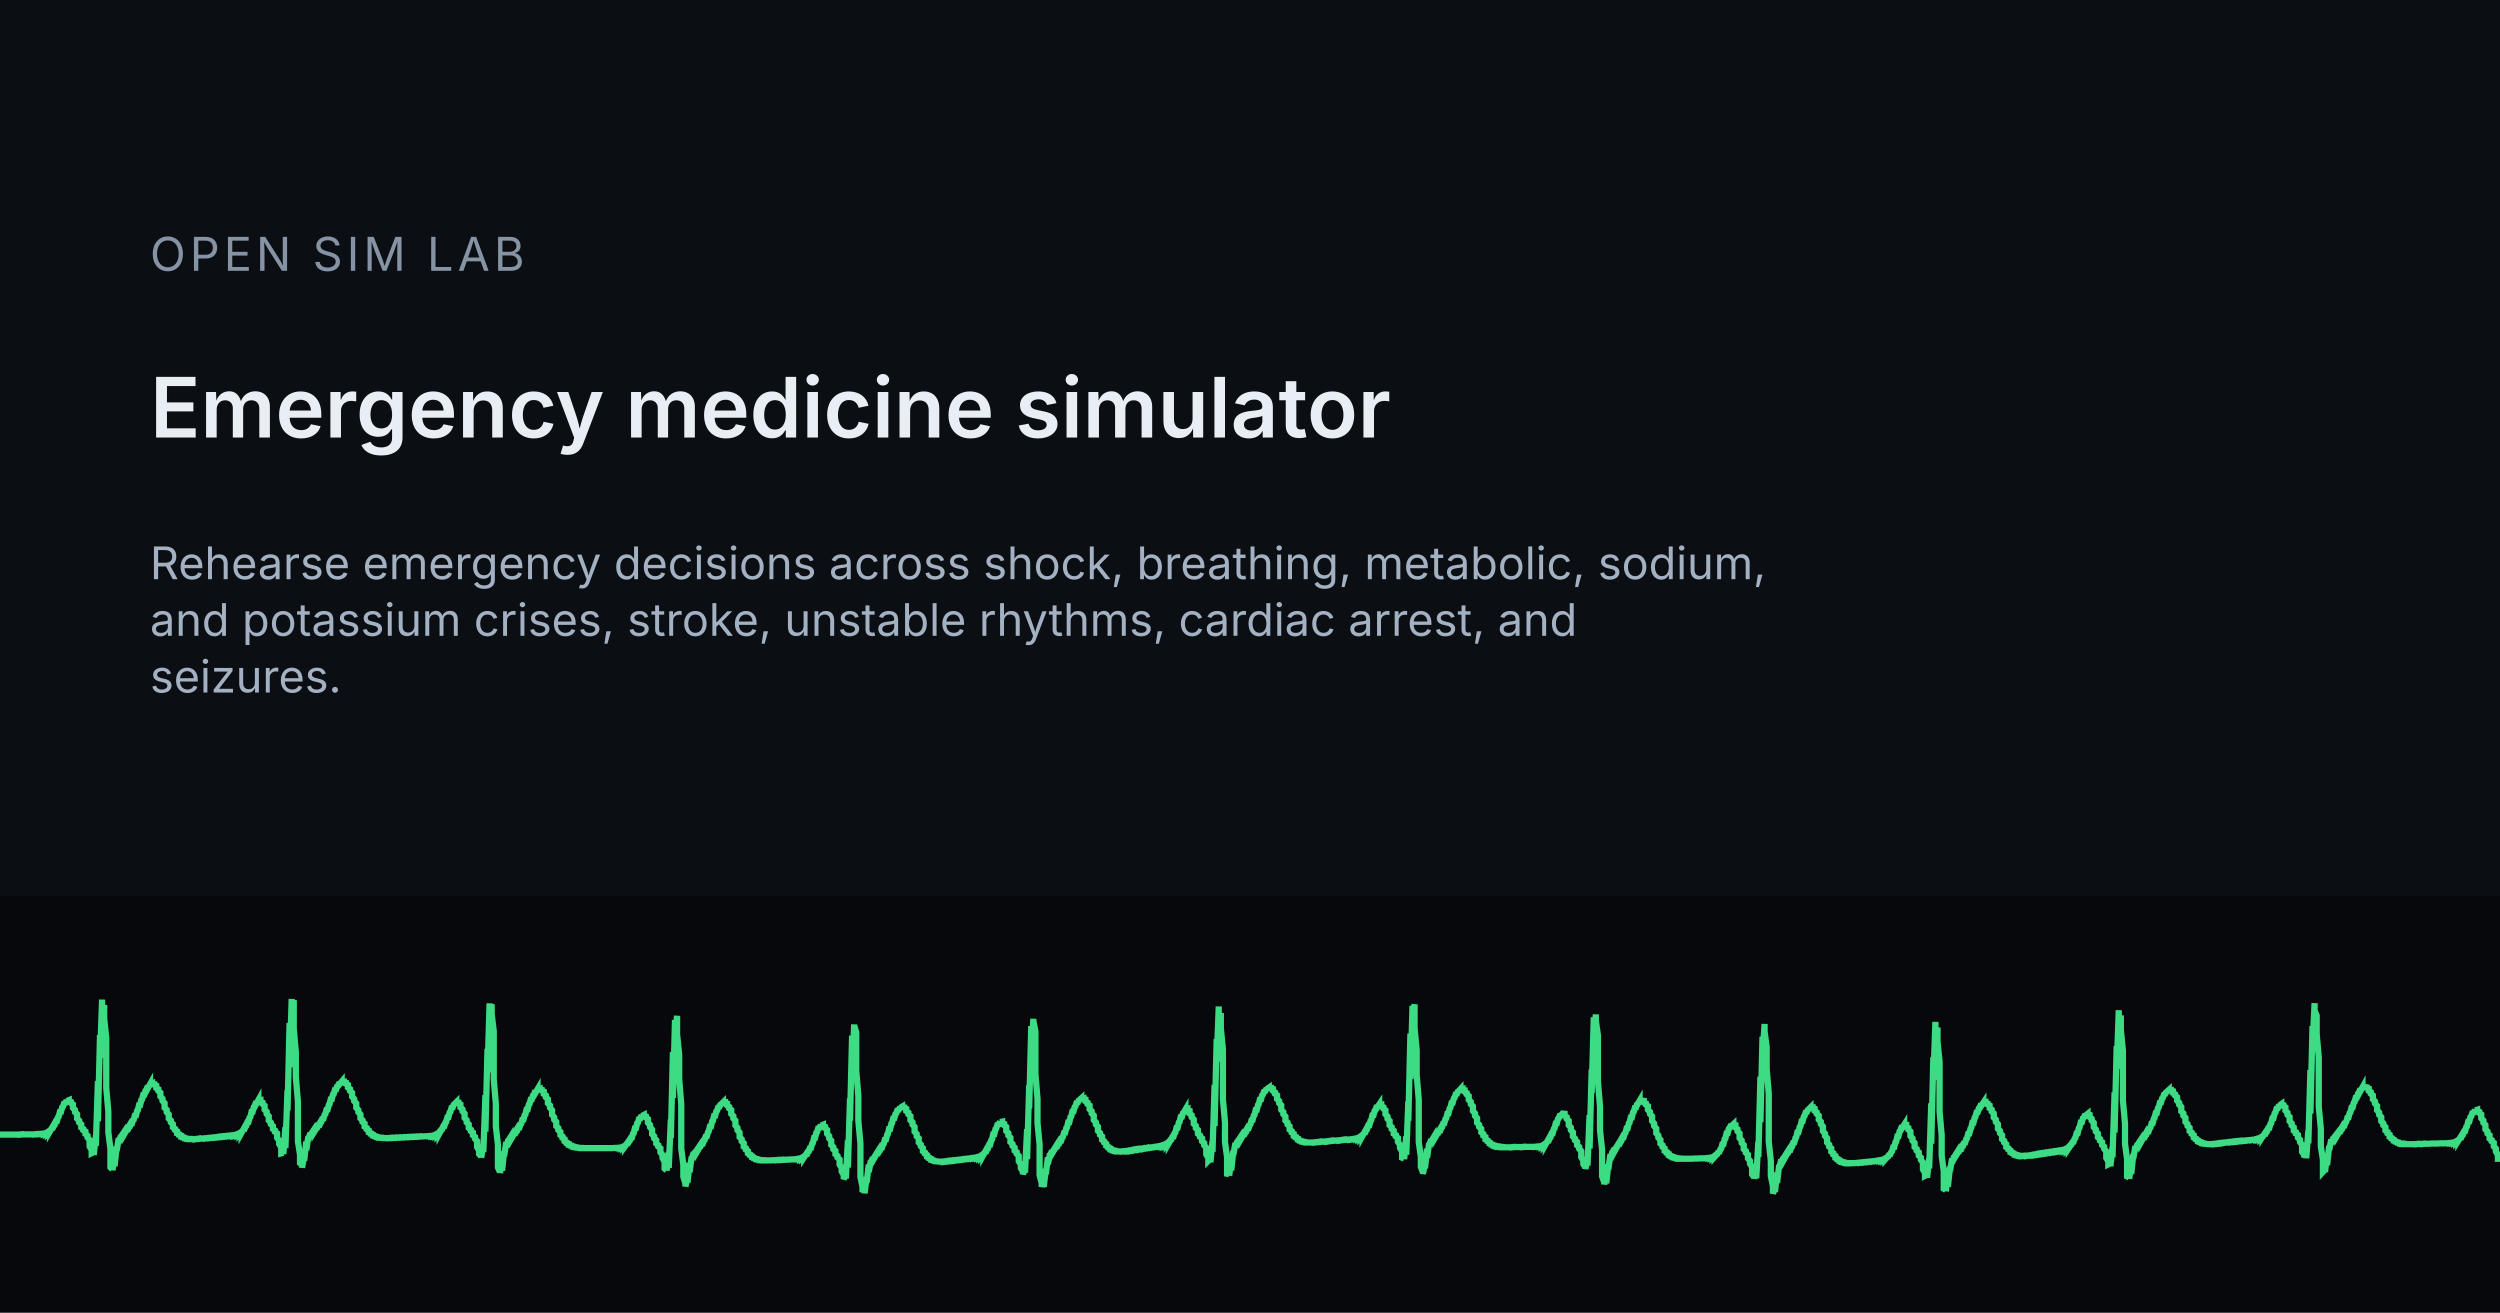
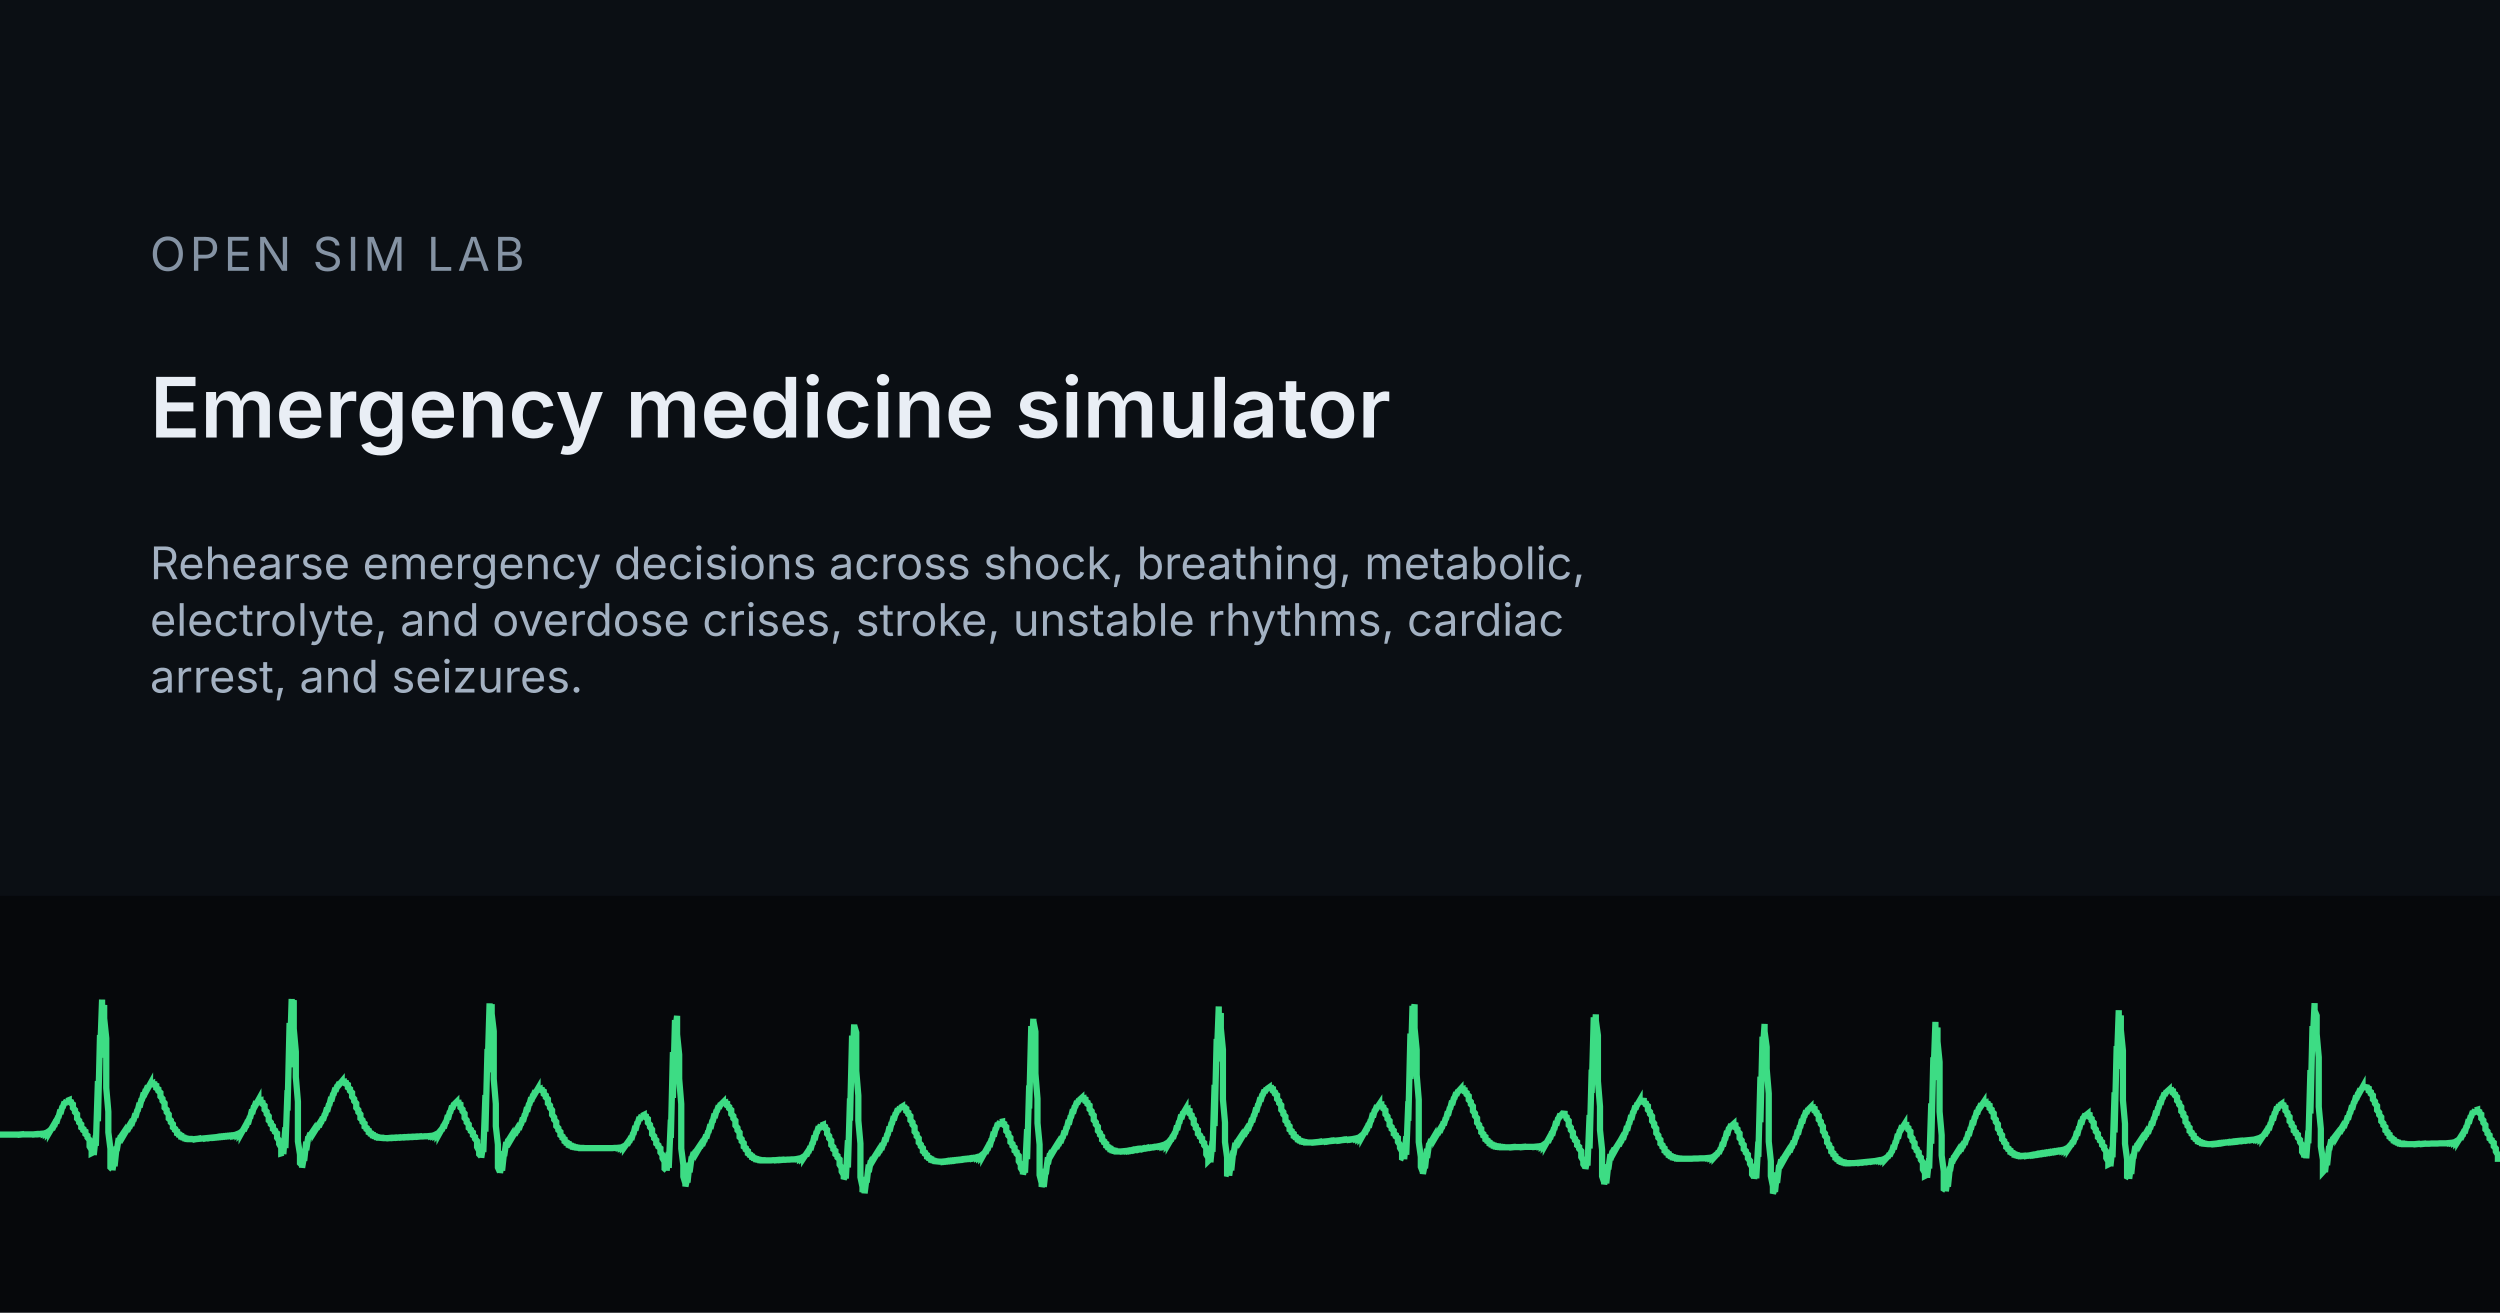
<svg xmlns="http://www.w3.org/2000/svg" width="1200" height="630" viewBox="0 0 1200 630">
  <rect width="1200" height="630" fill="#0B0F14" />
  <rect x="0" y="430" width="1200" height="200" fill="#06080B" />
  <g transform="translate(0 455)">
    <path d="M0 89.6 L0 89.6 L1 89.6 L1 89.6 L2 89.6 L2 89.6 L3 89.6 L3 89.6 L4 89.6 L4 89.6 L5 89.6 L5 89.6 L6 89.6 L6 89.6 L7 89.6 L7 89.6 L8 89.6 L8 89.6 L9 89.6 L9 89.6 L10 89.5 L10 89.6 L11 89.5 L11 89.5 L12 89.5 L12 89.5 L13 89.5 L13 89.5 L14 89.5 L14 89.5 L15 89.5 L15 89.5 L16 89.5 L16 89.5 L17 89.4 L17 89.5 L18 89.4 L18 89.4 L19 89.3 L19 89.4 L20 89.3 L20 89.3 L21 89.1 L21 89.2 L22 88.8 L22 89.0 L23 88.3 L23 88.7 L24 87.6 L24 88.0 L25 86.3 L25 87.2 L26 85.0 L26 85.7 L27 82.6 L27 84.2 L28 80.7 L28 81.6 L29 77.7 L29 79.7 L30 75.9 L30 76.8 L31 73.9 L31 75.1 L32 73.2 L32 73.5 L33 73.1 L33 73.5 L34 73.9 L34 74.4 L35 75.1 L35 76.8 L36 77.8 L36 78.8 L37 79.8 L37 81.9 L38 82.9 L38 83.8 L39 84.7 L39 86.2 L40 86.9 L40 87.5 L41 88.1 L41 89.3 L42 90.1 L42 91.0 L43 92.2 L43 95.3 L44 97.0 L44 98.5 L45 98.0 L45 99.4 L46 90.1 L46 95.0 L47 63.9 L47 83.2 L48 41.8 L48 52.7 L49 24.8 L49 32.7 L50 27.4 L50 33.8 L51 43.4 L51 67.2 L52 78.6 L52 88.5 L53 96.4 L53 105.3 L54 106.3 L54 106.7 L55 99.9 L55 104.8 L56 95.3 L56 97.4 L57 91.3 L57 93.5 L58 90.2 L58 90.7 L59 89.2 L59 89.8 L60 88.4 L60 88.8 L61 87.1 L61 88.0 L62 85.9 L62 86.5 L63 83.9 L63 85.3 L64 82.2 L64 83.1 L65 79.5 L65 81.4 L66 77.5 L66 78.5 L67 74.4 L67 76.5 L68 72.3 L68 73.4 L69 69.5 L69 71.4 L70 67.9 L70 68.7 L71 66.2 L71 67.3 L72 65.5 L72 65.7 L73 65.2 L73 65.3 L74 65.4 L74 65.7 L75 66.1 L75 67.2 L76 67.8 L76 68.6 L77 69.5 L77 71.3 L78 72.4 L78 73.4 L79 74.5 L79 76.7 L80 77.7 L80 78.8 L81 79.9 L81 81.9 L82 82.8 L82 83.7 L83 84.6 L83 86.1 L84 86.8 L84 87.4 L85 88.0 L85 89.0 L86 89.4 L86 89.8 L87 90.1 L87 90.7 L88 90.9 L88 91.1 L89 91.3 L89 91.5 L90 91.6 L90 91.7 L91 91.7 L91 91.8 L92 91.8 L92 91.8 L93 91.8 L93 91.8 L94 91.7 L94 91.8 L95 91.6 L95 91.7 L96 91.6 L96 91.6 L97 91.5 L97 91.5 L98 91.4 L98 91.4 L99 91.3 L99 91.4 L100 91.2 L100 91.2 L101 91.1 L101 91.2 L102 91.0 L102 91.0 L103 90.9 L103 91.0 L104 90.8 L104 90.9 L105 90.7 L105 90.8 L106 90.6 L106 90.7 L107 90.5 L107 90.6 L108 90.4 L108 90.5 L109 90.3 L109 90.4 L110 90.2 L110 90.3 L111 90.1 L111 90.2 L112 90.0 L112 90.1 L113 89.7 L113 89.9 L114 89.5 L114 89.6 L115 88.9 L115 89.3 L116 88.2 L116 88.6 L117 86.8 L117 87.8 L118 85.4 L118 86.1 L119 82.8 L119 84.6 L120 80.8 L120 81.8 L121 77.6 L121 79.7 L122 75.7 L122 76.6 L123 73.7 L123 74.9 L124 73.1 L124 73.3 L125 73.1 L125 73.7 L126 74.2 L126 74.9 L127 75.7 L127 77.6 L128 78.6 L128 79.7 L129 80.8 L129 82.8 L130 83.8 L130 84.6 L131 85.5 L131 86.9 L132 87.6 L132 88.3 L133 89.0 L133 91.1 L134 92.5 L134 94.1 L135 95.8 L135 98.6 L136 98.3 L136 99.0 L137 86.1 L137 96.1 L138 68.3 L138 78.1 L139 36.0 L139 57.3 L140 24.5 L140 28.4 L141 25.1 L141 38.8 L142 49.9 L142 62.0 L143 73.8 L143 92.9 L144 99.2 L144 103.3 L145 104.3 L145 105.5 L146 99.7 L146 102.2 L147 93.0 L147 97.1 L148 90.5 L148 91.6 L149 88.9 L149 89.8 L150 88.3 L150 88.6 L151 87.3 L151 88.0 L152 86.4 L152 86.9 L153 84.8 L153 85.9 L154 83.5 L154 84.2 L155 81.2 L155 82.8 L156 79.5 L156 80.4 L157 76.7 L157 78.6 L158 74.7 L158 75.7 L159 71.6 L159 73.6 L160 69.7 L160 70.7 L161 67.2 L161 68.9 L162 65.9 L162 66.5 L163 64.6 L163 65.4 L164 64.2 L164 64.3 L165 64.2 L165 64.4 L166 64.7 L166 65.2 L167 65.7 L167 67.0 L168 67.7 L168 68.6 L169 69.5 L169 71.4 L170 72.5 L170 73.5 L171 74.6 L171 76.7 L172 77.8 L172 78.8 L173 79.9 L173 81.8 L174 82.7 L174 83.5 L175 84.3 L175 85.8 L176 86.4 L176 87.0 L177 87.6 L177 88.5 L178 88.9 L178 89.3 L179 89.6 L179 90.1 L180 90.3 L180 90.5 L181 90.7 L181 90.9 L182 91.0 L182 91.1 L183 91.1 L183 91.2 L184 91.3 L184 91.3 L185 91.3 L185 91.3 L186 91.3 L186 91.3 L187 91.2 L187 91.3 L188 91.2 L188 91.2 L189 91.1 L189 91.2 L190 91.1 L190 91.1 L191 91.0 L191 91.1 L192 91.0 L192 91.0 L193 90.9 L193 91.0 L194 90.9 L194 90.9 L195 90.8 L195 90.9 L196 90.8 L196 90.8 L197 90.7 L197 90.8 L198 90.7 L198 90.7 L199 90.6 L199 90.7 L200 90.6 L200 90.6 L201 90.5 L201 90.6 L202 90.5 L202 90.5 L203 90.5 L203 90.5 L204 90.4 L204 90.4 L205 90.4 L205 90.4 L206 90.3 L206 90.3 L207 90.2 L207 90.3 L208 90.0 L208 90.1 L209 89.6 L209 89.9 L210 89.2 L210 89.4 L211 88.2 L211 88.9 L212 87.1 L212 87.7 L213 85.0 L213 86.5 L214 83.3 L214 84.2 L215 80.3 L215 82.3 L216 78.3 L216 79.3 L217 75.8 L217 77.4 L218 74.6 L218 75.1 L219 74.1 L219 74.3 L220 74.3 L220 74.6 L221 75.1 L221 76.6 L222 77.5 L222 78.4 L223 79.5 L223 81.6 L224 82.7 L224 83.7 L225 84.7 L225 86.4 L226 87.2 L226 87.9 L227 88.6 L227 89.9 L228 90.7 L228 91.6 L229 92.7 L229 95.6 L230 97.4 L230 99.0 L231 100.1 L231 100.7 L232 94.1 L232 98.0 L233 70.6 L233 88.2 L234 48.5 L234 59.7 L235 26.6 L235 38.3 L236 27.0 L236 31.6 L237 40.0 L237 63.0 L238 74.9 L238 85.6 L239 94.4 L239 105.4 L240 107.6 L240 108.0 L241 102.4 L241 106.9 L242 97.6 L242 99.9 L243 93.2 L243 95.7 L244 91.9 L244 92.5 L245 90.9 L245 91.5 L246 90.2 L246 90.6 L247 88.9 L247 89.8 L248 87.8 L248 88.4 L249 85.8 L249 87.2 L250 84.2 L250 85.0 L251 81.5 L251 83.4 L252 79.6 L252 80.6 L253 76.5 L253 78.6 L254 74.5 L254 75.5 L255 71.8 L255 73.6 L256 70.2 L256 71.0 L257 68.5 L257 69.6 L258 67.9 L258 68.2 L259 67.8 L259 67.9 L260 68.1 L260 68.4 L261 68.9 L261 70.1 L262 70.8 L262 71.7 L263 72.6 L263 74.6 L264 75.6 L264 76.7 L265 77.9 L265 80.1 L266 81.3 L266 82.4 L267 83.5 L267 85.5 L268 86.5 L268 87.4 L269 88.3 L269 89.8 L270 90.5 L270 91.2 L271 91.8 L271 92.8 L272 93.3 L272 93.7 L273 94.0 L273 94.6 L274 94.8 L274 95.0 L275 95.2 L275 95.5 L276 95.6 L276 95.7 L277 95.8 L277 95.9 L278 96.0 L278 96.0 L279 96.0 L279 96.1 L280 96.1 L280 96.1 L281 96.1 L281 96.1 L282 96.1 L282 96.1 L283 96.1 L283 96.1 L284 96.1 L284 96.1 L285 96.1 L285 96.1 L286 96.1 L286 96.1 L287 96.1 L287 96.1 L288 96.1 L288 96.1 L289 96.1 L289 96.1 L290 96.1 L290 96.1 L291 96.1 L291 96.1 L292 96.1 L292 96.1 L293 96.1 L293 96.1 L294 96.1 L294 96.1 L295 96.0 L295 96.0 L296 96.0 L296 96.0 L297 95.9 L297 96.0 L298 95.8 L298 95.9 L299 95.4 L299 95.7 L300 94.9 L300 95.2 L301 93.8 L301 94.6 L302 92.7 L302 93.3 L303 90.5 L303 92.1 L304 88.6 L304 89.6 L305 85.5 L305 87.6 L306 83.5 L306 84.5 L307 81.2 L307 82.7 L308 80.3 L308 80.7 L309 80.2 L309 80.4 L310 80.8 L310 81.4 L311 82.1 L311 83.9 L312 84.9 L312 86.0 L313 87.2 L313 89.4 L314 90.4 L314 91.4 L315 92.3 L315 93.9 L316 94.7 L316 95.4 L317 96.2 L317 98.1 L318 99.4 L318 100.9 L319 102.6 L319 105.9 L320 106.8 L320 106.9 L321 98.0 L321 105.6 L322 82.4 L322 91.2 L323 50.0 L323 72.0 L324 34.6 L324 40.8 L325 32.6 L325 41.5 L326 51.2 L326 62.8 L327 74.9 L327 96.3 L328 104.2 L328 109.8 L329 113.1 L329 114.5 L330 110.3 L330 112.6 L331 103.1 L331 107.7 L332 100.2 L332 101.4 L333 98.1 L333 99.3 L334 97.4 L334 97.8 L335 96.3 L335 97.1 L336 95.4 L336 95.9 L337 93.6 L337 94.9 L338 92.2 L338 92.9 L339 89.7 L339 91.4 L340 87.8 L340 88.7 L341 84.7 L341 86.8 L342 82.6 L342 83.7 L343 79.6 L343 81.6 L344 77.8 L344 78.7 L345 75.7 L345 77.0 L346 74.7 L346 75.2 L347 74.2 L347 74.4 L348 74.2 L348 74.4 L349 74.7 L349 75.6 L350 76.3 L350 77.0 L351 77.8 L351 79.7 L352 80.7 L352 81.8 L353 82.9 L353 85.2 L354 86.4 L354 87.5 L355 88.6 L355 90.8 L356 91.8 L356 92.8 L357 93.7 L357 95.4 L358 96.1 L358 96.8 L359 97.5 L359 98.6 L360 99.1 L360 99.5 L361 99.9 L361 100.5 L362 100.8 L362 101.0 L363 101.2 L363 101.5 L364 101.6 L364 101.7 L365 101.8 L365 101.9 L366 101.9 L366 102.0 L367 102.0 L367 102.0 L368 102.0 L368 102.0 L369 102.0 L369 102.0 L370 102.0 L370 102.0 L371 101.9 L371 101.9 L372 101.9 L372 101.9 L373 101.8 L373 101.9 L374 101.8 L374 101.8 L375 101.7 L375 101.8 L376 101.7 L376 101.7 L377 101.7 L377 101.7 L378 101.6 L378 101.6 L379 101.6 L379 101.6 L380 101.5 L380 101.5 L381 101.5 L381 101.5 L382 101.4 L382 101.4 L383 101.2 L383 101.3 L384 101.1 L384 101.2 L385 100.6 L385 100.9 L386 100.1 L386 100.4 L387 98.9 L387 99.8 L388 97.7 L388 98.3 L389 95.3 L389 97.0 L390 93.3 L390 94.3 L391 90.1 L391 92.2 L392 88.0 L392 89.0 L393 85.7 L393 87.1 L394 85.0 L394 85.3 L395 84.9 L395 85.3 L396 85.8 L396 86.5 L397 87.3 L397 89.2 L398 90.3 L398 91.4 L399 92.5 L399 94.6 L400 95.6 L400 96.6 L401 97.4 L401 99.0 L402 99.8 L402 100.6 L403 101.5 L403 104.0 L404 105.6 L404 107.3 L405 109.0 L405 111.0 L406 108.9 L406 110.7 L407 92.3 L407 105.4 L408 72.2 L408 82.9 L409 42.1 L409 60.9 L410 36.7 L410 37.2 L411 40.6 L411 59.0 L412 70.9 L412 82.9 L413 93.9 L413 110.0 L414 114.7 L414 117.2 L415 115.0 L415 117.8 L416 110.0 L416 112.6 L417 104.0 L417 107.6 L418 102.1 L418 102.9 L419 100.7 L419 101.5 L420 99.9 L420 100.3 L421 98.6 L421 99.5 L422 97.5 L422 98.1 L423 95.5 L423 96.9 L424 93.8 L424 94.7 L425 91.1 L425 93.0 L426 89.0 L426 90.1 L427 85.8 L427 88.0 L428 83.7 L428 84.8 L429 80.8 L429 82.7 L430 79.1 L430 79.9 L431 77.2 L431 78.4 L432 76.5 L432 76.8 L433 76.2 L433 76.3 L434 76.5 L434 76.7 L435 77.2 L435 78.3 L436 79.0 L436 79.8 L437 80.7 L437 82.7 L438 83.7 L438 84.8 L439 85.9 L439 88.2 L440 89.3 L440 90.4 L441 91.4 L441 93.4 L442 94.4 L442 95.2 L443 96.1 L443 97.6 L444 98.2 L444 98.8 L445 99.4 L445 100.3 L446 100.7 L446 101.0 L447 101.3 L447 101.8 L448 102.0 L448 102.1 L449 102.3 L449 102.4 L450 102.5 L450 102.5 L451 102.6 L451 102.6 L452 102.6 L452 102.6 L453 102.5 L453 102.6 L454 102.4 L454 102.5 L455 102.3 L455 102.4 L456 102.2 L456 102.3 L457 102.1 L457 102.2 L458 102.0 L458 102.1 L459 101.9 L459 102.0 L460 101.8 L460 101.8 L461 101.6 L461 101.7 L462 101.5 L462 101.6 L463 101.4 L463 101.5 L464 101.3 L464 101.3 L465 101.1 L465 101.2 L466 101.0 L466 101.1 L467 100.9 L467 101.0 L468 100.7 L468 100.8 L469 100.5 L469 100.7 L470 100.2 L470 100.4 L471 99.6 L471 100.1 L472 99.0 L472 99.4 L473 97.6 L473 98.6 L474 96.3 L474 97.0 L475 93.7 L475 95.5 L476 91.6 L476 92.6 L477 88.3 L477 90.5 L478 86.3 L478 87.2 L479 84.1 L479 85.4 L480 83.4 L480 83.6 L481 83.4 L481 83.9 L482 84.4 L482 85.1 L483 85.9 L483 87.9 L484 88.9 L484 90.0 L485 91.1 L485 93.2 L486 94.1 L486 95.0 L487 95.8 L487 97.3 L488 98.0 L488 98.8 L489 99.8 L489 102.4 L490 104.0 L490 105.7 L491 107.3 L491 108.7 L492 105.6 L492 107.9 L493 87.0 L493 101.4 L494 66.0 L494 77.1 L495 37.5 L495 54.8 L496 34.0 L496 34.9 L497 40.2 L497 60.3 L498 72.4 L498 84.1 L499 94.4 L499 109.0 L500 112.9 L500 114.7 L501 111.2 L501 114.7 L502 106.1 L502 108.6 L503 100.5 L503 103.8 L504 98.7 L504 99.5 L505 97.4 L505 98.2 L506 96.6 L506 97.0 L507 95.3 L507 96.2 L508 94.2 L508 94.8 L509 92.2 L509 93.6 L510 90.6 L510 91.4 L511 87.8 L511 89.7 L512 85.8 L512 86.8 L513 82.6 L513 84.8 L514 80.5 L514 81.6 L515 77.5 L515 79.5 L516 75.7 L516 76.6 L517 73.6 L517 74.9 L518 72.7 L518 73.1 L519 72.2 L519 72.4 L520 72.2 L520 72.4 L521 72.7 L521 73.6 L522 74.2 L522 74.9 L523 75.6 L523 77.4 L524 78.4 L524 79.4 L525 80.4 L525 82.6 L526 83.7 L526 84.7 L527 85.8 L527 87.8 L528 88.8 L528 89.7 L529 90.5 L529 92.1 L530 92.8 L530 93.4 L531 94.0 L531 95.0 L532 95.5 L532 95.9 L533 96.2 L533 96.8 L534 97.0 L534 97.2 L535 97.3 L535 97.5 L536 97.6 L536 97.7 L537 97.7 L537 97.7 L538 97.7 L538 97.7 L539 97.6 L539 97.7 L540 97.6 L540 97.6 L541 97.4 L541 97.5 L542 97.3 L542 97.4 L543 97.1 L543 97.3 L544 97.0 L544 97.1 L545 96.8 L545 97.0 L546 96.7 L546 96.8 L547 96.6 L547 96.7 L548 96.4 L548 96.5 L549 96.3 L549 96.4 L550 96.1 L550 96.2 L551 96.0 L551 96.1 L552 95.9 L552 95.9 L553 95.7 L553 95.8 L554 95.6 L554 95.6 L555 95.4 L555 95.5 L556 95.3 L556 95.3 L557 95.0 L557 95.2 L558 94.9 L558 95.0 L559 94.4 L559 94.7 L560 94.0 L560 94.3 L561 93.1 L561 93.8 L562 92.1 L562 92.6 L563 90.1 L563 91.5 L564 88.4 L564 89.3 L565 85.3 L565 87.4 L566 83.1 L566 84.2 L567 80.1 L567 82.1 L568 78.7 L568 79.3 L569 77.6 L569 78.1 L570 77.6 L570 77.9 L571 78.2 L571 79.5 L572 80.3 L572 81.3 L573 82.3 L573 84.4 L574 85.4 L574 86.5 L575 87.4 L575 89.2 L576 90.0 L576 90.7 L577 91.4 L577 92.8 L578 93.6 L578 94.7 L579 95.9 L579 99.1 L580 100.8 L580 102.2 L581 101.2 L581 102.9 L582 92.7 L582 97.9 L583 65.7 L583 85.5 L584 43.7 L584 54.5 L585 28.1 L585 34.9 L586 31.3 L586 38.6 L587 48.8 L587 72.7 L588 83.8 L588 93.2 L589 100.5 L589 108.4 L590 108.6 L590 109.3 L591 101.8 L591 106.8 L592 97.3 L592 99.4 L593 93.6 L593 95.7 L594 92.5 L594 93.0 L595 91.5 L595 92.2 L596 90.7 L596 91.1 L597 89.4 L597 90.3 L598 88.2 L598 88.8 L599 86.1 L599 87.6 L600 84.5 L600 85.3 L601 81.8 L601 83.6 L602 79.8 L602 80.8 L603 76.7 L603 78.8 L604 74.7 L604 75.7 L605 71.8 L605 73.7 L606 70.1 L606 70.9 L607 68.2 L607 69.4 L608 67.4 L608 67.8 L609 67.1 L609 67.2 L610 67.2 L610 67.4 L611 67.7 L611 68.6 L612 69.3 L612 70.0 L613 70.7 L613 72.5 L614 73.5 L614 74.5 L615 75.5 L615 77.7 L616 78.8 L616 79.8 L617 80.9 L617 82.9 L618 83.8 L618 84.7 L619 85.6 L619 87.2 L620 87.9 L620 88.6 L621 89.2 L621 90.3 L622 90.7 L622 91.1 L623 91.5 L623 92.1 L624 92.4 L624 92.6 L625 92.8 L625 93.0 L626 93.1 L626 93.2 L627 93.3 L627 93.4 L628 93.4 L628 93.4 L629 93.4 L629 93.4 L630 93.4 L630 93.4 L631 93.3 L631 93.4 L632 93.3 L632 93.3 L633 93.1 L633 93.2 L634 93.1 L634 93.1 L635 93.0 L635 93.0 L636 92.9 L636 92.9 L637 92.8 L637 92.9 L638 92.7 L638 92.8 L639 92.6 L639 92.7 L640 92.6 L640 92.6 L641 92.5 L641 92.5 L642 92.4 L642 92.4 L643 92.3 L643 92.4 L644 92.2 L644 92.3 L645 92.1 L645 92.2 L646 92.1 L646 92.1 L647 92.0 L647 92.0 L648 91.9 L648 92.0 L649 91.8 L649 91.9 L650 91.7 L650 91.7 L651 91.4 L651 91.6 L652 91.2 L652 91.3 L653 90.5 L653 91.0 L654 89.9 L654 90.2 L655 88.4 L655 89.4 L656 87.0 L656 87.7 L657 84.4 L657 86.2 L658 82.4 L658 83.4 L659 79.3 L659 81.3 L660 77.5 L660 78.3 L661 75.6 L661 76.7 L662 75.2 L662 75.3 L663 75.2 L663 75.8 L664 76.4 L664 77.1 L665 77.9 L665 79.8 L666 80.9 L666 82.0 L667 83.0 L667 85.1 L668 86.0 L668 86.9 L669 87.7 L669 89.2 L670 89.8 L670 90.5 L671 91.2 L671 93.1 L672 94.5 L672 96.0 L673 97.7 L673 100.7 L674 101.1 L674 101.4 L675 90.4 L675 99.3 L676 73.6 L676 83.0 L677 41.1 L677 62.9 L678 27.8 L678 32.7 L679 27.1 L679 38.5 L680 49.0 L680 60.9 L681 72.9 L681 93.2 L682 100.3 L682 105.1 L683 107.7 L683 108.5 L684 103.4 L684 105.8 L685 96.4 L685 100.8 L686 93.7 L686 94.8 L687 91.9 L687 92.9 L688 91.2 L688 91.5 L689 90.1 L689 90.8 L690 89.1 L690 89.6 L691 87.3 L691 88.6 L692 85.9 L692 86.7 L693 83.4 L693 85.1 L694 81.5 L694 82.5 L695 78.5 L695 80.5 L696 76.4 L696 77.4 L697 73.4 L697 75.4 L698 71.6 L698 72.5 L699 69.4 L699 70.8 L700 68.4 L700 68.9 L701 67.8 L701 68.1 L702 67.8 L702 67.9 L703 68.2 L703 69.0 L704 69.6 L704 70.3 L705 71.1 L705 72.9 L706 73.9 L706 75.0 L707 76.0 L707 78.3 L708 79.4 L708 80.6 L709 81.7 L709 83.9 L710 84.9 L710 85.9 L711 86.8 L711 88.5 L712 89.3 L712 90.1 L713 90.7 L713 91.9 L714 92.4 L714 92.8 L715 93.3 L715 93.9 L716 94.2 L716 94.5 L717 94.7 L717 95.0 L718 95.1 L718 95.3 L719 95.3 L719 95.5 L720 95.5 L720 95.6 L721 95.6 L721 95.7 L722 95.7 L722 95.7 L723 95.7 L723 95.7 L724 95.7 L724 95.7 L725 95.7 L725 95.7 L726 95.6 L726 95.7 L727 95.6 L727 95.6 L728 95.6 L728 95.6 L729 95.6 L729 95.6 L730 95.6 L730 95.6 L731 95.5 L731 95.6 L732 95.5 L732 95.5 L733 95.5 L733 95.5 L734 95.5 L734 95.5 L735 95.5 L735 95.5 L736 95.5 L736 95.5 L737 95.4 L737 95.5 L738 95.4 L738 95.4 L739 95.2 L739 95.3 L740 95.0 L740 95.1 L741 94.4 L741 94.9 L742 93.8 L742 94.1 L743 92.3 L743 93.4 L744 90.9 L744 91.7 L745 88.3 L745 90.1 L746 86.2 L746 87.3 L747 83.2 L747 85.2 L748 81.4 L748 82.2 L749 79.7 L749 80.7 L750 79.5 L750 79.5 L751 79.6 L751 80.5 L752 81.2 L752 82.0 L753 83.0 L753 85.1 L754 86.2 L754 87.4 L755 88.5 L755 90.5 L756 91.5 L756 92.3 L757 93.1 L757 94.7 L758 95.5 L758 96.4 L759 97.5 L759 100.4 L760 102.1 L760 103.8 L761 105.3 L761 106.1 L762 101.4 L762 104.5 L763 80.2 L763 96.3 L764 58.4 L764 69.6 L765 33.3 L765 47.7 L766 31.9 L766 34.9 L767 42.0 L767 64.0 L768 76.1 L768 87.4 L769 96.9 L769 109.6 L770 112.5 L770 113.5 L771 108.9 L771 113.0 L772 103.9 L772 106.3 L773 99.0 L773 101.8 L774 97.5 L774 98.1 L775 96.2 L775 97.0 L776 95.4 L776 95.8 L777 94.0 L777 95.0 L778 92.7 L778 93.4 L779 90.4 L779 92.0 L780 88.6 L780 89.5 L781 85.6 L781 87.7 L782 83.5 L782 84.6 L783 80.3 L783 82.5 L784 78.3 L784 79.3 L785 75.8 L785 77.4 L786 74.5 L786 75.1 L787 73.4 L787 74.0 L788 73.3 L788 73.3 L789 73.4 L789 74.1 L790 74.6 L790 75.2 L791 75.9 L791 77.7 L792 78.7 L792 79.7 L793 80.8 L793 83.1 L794 84.3 L794 85.5 L795 86.7 L795 88.9 L796 90.0 L796 91.1 L797 92.1 L797 93.9 L798 94.7 L798 95.5 L799 96.2 L799 97.4 L800 97.9 L800 98.4 L801 98.8 L801 99.5 L802 99.8 L802 100.1 L803 100.3 L803 100.6 L804 100.7 L804 100.8 L805 100.9 L805 101.1 L806 101.1 L806 101.2 L807 101.2 L807 101.2 L808 101.2 L808 101.2 L809 101.2 L809 101.2 L810 101.2 L810 101.2 L811 101.2 L811 101.2 L812 101.2 L812 101.2 L813 101.1 L813 101.1 L814 101.1 L814 101.1 L815 101.1 L815 101.1 L816 101.0 L816 101.0 L817 101.0 L817 101.0 L818 101.0 L818 101.0 L819 100.9 L819 100.9 L820 100.8 L820 100.9 L821 100.7 L821 100.8 L822 100.4 L822 100.6 L823 99.8 L823 100.3 L824 99.2 L824 99.5 L825 97.6 L825 98.7 L826 96.1 L826 96.9 L827 93.3 L827 95.2 L828 91.1 L828 92.2 L829 87.9 L829 90.0 L830 86.1 L830 87.0 L831 84.7 L831 85.5 L832 84.6 L832 84.7 L833 85.0 L833 86.2 L834 87.0 L834 88.0 L835 89.0 L835 91.3 L836 92.4 L836 93.6 L837 94.6 L837 96.6 L838 97.5 L838 98.3 L839 99.2 L839 101.0 L840 102.2 L840 103.6 L841 105.2 L841 108.7 L842 110.1 L842 110.8 L843 105.6 L843 110.6 L844 93.0 L844 100.3 L845 61.8 L845 83.7 L846 42.6 L846 51.2 L847 36.5 L847 40.1 L848 47.6 L848 58.0 L849 69.9 L849 93.0 L850 102.3 L850 109.5 L851 114.4 L851 117.9 L852 115.3 L852 117.1 L853 107.8 L853 112.8 L854 104.2 L854 105.8 L855 101.6 L855 103.0 L856 100.7 L856 101.1 L857 99.5 L857 100.3 L858 98.5 L858 99.0 L859 96.7 L859 98.0 L860 95.2 L860 96.0 L861 92.6 L861 94.4 L862 90.6 L862 91.6 L863 87.4 L863 89.6 L864 85.3 L864 86.4 L865 82.2 L865 84.2 L866 80.3 L866 81.2 L867 78.1 L867 79.5 L868 77.2 L868 77.6 L869 76.6 L869 76.9 L870 76.7 L870 76.9 L871 77.2 L871 78.2 L872 78.9 L872 79.6 L873 80.5 L873 82.4 L874 83.4 L874 84.5 L875 85.7 L875 88.0 L876 89.1 L876 90.2 L877 91.3 L877 93.4 L878 94.4 L878 95.4 L879 96.2 L879 97.8 L880 98.5 L880 99.2 L881 99.8 L881 100.8 L882 101.2 L882 101.6 L883 101.9 L883 102.4 L884 102.6 L884 102.8 L885 102.9 L885 103.1 L886 103.2 L886 103.3 L887 103.3 L887 103.4 L888 103.4 L888 103.4 L889 103.3 L889 103.3 L890 103.3 L890 103.3 L891 103.2 L891 103.2 L892 103.1 L892 103.1 L893 103.0 L893 103.1 L894 102.9 L894 102.9 L895 102.8 L895 102.9 L896 102.7 L896 102.7 L897 102.6 L897 102.7 L898 102.5 L898 102.5 L899 102.4 L899 102.5 L900 102.3 L900 102.3 L901 102.1 L901 102.2 L902 102.0 L902 102.1 L903 101.8 L903 102.0 L904 101.5 L904 101.7 L905 101.0 L905 101.4 L906 100.3 L906 100.7 L907 98.8 L907 99.9 L908 97.5 L908 98.2 L909 94.7 L909 96.6 L910 92.6 L910 93.7 L911 89.3 L911 91.5 L912 87.3 L912 88.2 L913 85.3 L913 86.5 L914 84.9 L914 85.0 L915 85.0 L915 85.8 L916 86.4 L916 87.2 L917 88.1 L917 90.3 L918 91.4 L918 92.5 L919 93.6 L919 95.6 L920 96.5 L920 97.3 L921 98.1 L921 99.7 L922 100.6 L922 101.7 L923 103.0 L923 106.3 L924 108.0 L924 109.4 L925 108.9 L925 110.3 L926 101.0 L926 105.9 L927 74.6 L927 94.0 L928 52.5 L928 63.4 L929 35.5 L929 43.4 L930 38.2 L930 44.9 L931 54.8 L931 78.6 L932 89.9 L932 99.6 L933 107.2 L933 115.6 L934 116.2 L934 116.8 L935 109.6 L935 114.6 L936 105.0 L936 107.1 L937 101.1 L937 103.3 L938 99.9 L938 100.4 L939 98.8 L939 99.5 L940 97.9 L940 98.4 L941 96.4 L941 97.5 L942 95.1 L942 95.8 L943 92.9 L943 94.4 L944 91.1 L944 92.0 L945 88.2 L945 90.2 L946 86.1 L946 87.1 L947 82.8 L947 85.0 L948 80.8 L948 81.8 L949 78.0 L949 79.8 L950 76.4 L950 77.2 L951 74.8 L951 75.8 L952 74.3 L952 74.5 L953 74.2 L953 74.4 L954 74.7 L954 75.1 L955 75.6 L955 76.9 L956 77.6 L956 78.5 L957 79.4 L957 81.4 L958 82.4 L958 83.5 L959 84.6 L959 86.8 L960 87.8 L960 88.9 L961 89.9 L961 91.8 L962 92.6 L962 93.4 L963 94.2 L963 95.6 L964 96.2 L964 96.7 L965 97.2 L965 98.0 L966 98.3 L966 98.6 L967 98.9 L967 99.3 L968 99.4 L968 99.6 L969 99.7 L969 99.8 L970 99.8 L970 99.9 L971 99.8 L971 99.9 L972 99.8 L972 99.8 L973 99.7 L973 99.8 L974 99.6 L974 99.6 L975 99.4 L975 99.5 L976 99.3 L976 99.4 L977 99.1 L977 99.3 L978 99.0 L978 99.1 L979 98.8 L979 99.0 L980 98.7 L980 98.8 L981 98.5 L981 98.7 L982 98.4 L982 98.5 L983 98.2 L983 98.4 L984 98.1 L984 98.2 L985 97.9 L985 98.1 L986 97.8 L986 97.9 L987 97.6 L987 97.8 L988 97.5 L988 97.6 L989 97.3 L989 97.4 L990 97.1 L990 97.2 L991 96.7 L991 97.0 L992 96.3 L992 96.6 L993 95.5 L993 96.1 L994 94.6 L994 95.1 L995 92.7 L995 94.0 L996 91.0 L996 91.9 L997 88.0 L997 90.1 L998 85.8 L998 86.9 L999 82.7 L999 84.7 L1000 81.1 L1000 81.8 L1001 79.8 L1001 80.5 L1002 79.7 L1002 79.8 L1003 80.1 L1003 81.2 L1004 82.0 L1004 82.9 L1005 83.9 L1005 86.0 L1006 87.1 L1006 88.1 L1007 89.1 L1007 90.9 L1008 91.7 L1008 92.5 L1009 93.2 L1009 94.6 L1010 95.4 L1010 96.4 L1011 97.7 L1011 100.8 L1012 102.5 L1012 103.9 L1013 103.4 L1013 104.8 L1014 95.6 L1014 100.5 L1015 69.3 L1015 88.6 L1016 47.1 L1016 58.1 L1017 29.9 L1017 38.0 L1018 32.4 L1018 39.3 L1019 49.3 L1019 73.1 L1020 84.4 L1020 94.0 L1021 101.5 L1021 109.7 L1022 110.2 L1022 110.8 L1023 103.5 L1023 108.5 L1024 98.9 L1024 101.0 L1025 95.1 L1025 97.3 L1026 94.0 L1026 94.5 L1027 93.0 L1027 93.7 L1028 92.2 L1028 92.6 L1029 90.8 L1029 91.8 L1030 89.7 L1030 90.3 L1031 87.6 L1031 89.1 L1032 86.0 L1032 86.9 L1033 83.3 L1033 85.2 L1034 81.3 L1034 82.3 L1035 78.2 L1035 80.3 L1036 76.2 L1036 77.2 L1037 73.3 L1037 75.2 L1038 71.6 L1038 72.4 L1039 69.6 L1039 70.8 L1040 68.7 L1040 69.1 L1041 68.2 L1041 68.4 L1042 68.3 L1042 68.4 L1043 68.7 L1043 69.6 L1044 70.2 L1044 70.8 L1045 71.6 L1045 73.3 L1046 74.3 L1046 75.2 L1047 76.3 L1047 78.4 L1048 79.4 L1048 80.5 L1049 81.5 L1049 83.5 L1050 84.5 L1050 85.4 L1051 86.3 L1051 87.9 L1052 88.6 L1052 89.3 L1053 89.9 L1053 91.0 L1054 91.5 L1054 91.9 L1055 92.3 L1055 92.9 L1056 93.1 L1056 93.3 L1057 93.5 L1057 93.8 L1058 93.9 L1058 94.0 L1059 94.1 L1059 94.1 L1060 94.2 L1060 94.2 L1061 94.2 L1061 94.2 L1062 94.1 L1062 94.1 L1063 94.0 L1063 94.1 L1064 93.9 L1064 94.0 L1065 93.8 L1065 93.9 L1066 93.7 L1066 93.8 L1067 93.6 L1067 93.7 L1068 93.5 L1068 93.5 L1069 93.3 L1069 93.4 L1070 93.3 L1070 93.3 L1071 93.1 L1071 93.2 L1072 93.0 L1072 93.1 L1073 92.9 L1073 93.0 L1074 92.8 L1074 92.9 L1075 92.7 L1075 92.8 L1076 92.6 L1076 92.6 L1077 92.5 L1077 92.6 L1078 92.4 L1078 92.4 L1079 92.3 L1079 92.4 L1080 92.2 L1080 92.2 L1081 92.1 L1081 92.2 L1082 92.0 L1082 92.0 L1083 91.7 L1083 91.9 L1084 91.5 L1084 91.6 L1085 91.0 L1085 91.4 L1086 90.5 L1086 90.7 L1087 89.2 L1087 90.1 L1088 88.1 L1088 88.7 L1089 85.7 L1089 87.4 L1090 83.8 L1090 84.8 L1091 80.7 L1091 82.8 L1092 78.7 L1092 79.7 L1093 76.3 L1093 77.8 L1094 75.3 L1094 75.7 L1095 75.0 L1095 75.1 L1096 75.4 L1096 75.9 L1097 76.5 L1097 78.1 L1098 79.1 L1098 80.1 L1099 81.1 L1099 83.2 L1100 84.2 L1100 85.2 L1101 86.1 L1101 87.7 L1102 88.4 L1102 89.1 L1103 89.7 L1103 91.1 L1104 92.1 L1104 93.2 L1105 94.6 L1105 97.9 L1106 99.4 L1106 100.6 L1107 97.9 L1107 101.0 L1108 87.7 L1108 93.8 L1109 58.6 L1109 79.5 L1110 37.5 L1110 47.4 L1111 26.5 L1111 30.1 L1112 32.5 L1112 41.3 L1113 52.5 L1113 76.3 L1114 86.8 L1114 95.3 L1115 101.6 L1115 107.5 L1116 106.4 L1116 107.6 L1117 99.2 L1117 104.3 L1118 95.1 L1118 97.0 L1119 92.0 L1119 93.7 L1120 91.1 L1120 91.5 L1121 90.2 L1121 90.8 L1122 89.4 L1122 89.8 L1123 88.1 L1123 89.0 L1124 86.9 L1124 87.5 L1125 84.9 L1125 86.3 L1126 83.3 L1126 84.1 L1127 80.6 L1127 82.4 L1128 78.6 L1128 79.6 L1129 75.6 L1129 77.6 L1130 73.6 L1130 74.6 L1131 70.9 L1131 72.7 L1132 69.4 L1132 70.1 L1133 67.6 L1133 68.7 L1134 66.9 L1134 67.2 L1135 66.7 L1135 66.7 L1136 66.9 L1136 67.1 L1137 67.5 L1137 68.6 L1138 69.2 L1138 70.0 L1139 70.8 L1139 72.7 L1140 73.7 L1140 74.7 L1141 75.8 L1141 77.9 L1142 79.0 L1142 80.1 L1143 81.2 L1143 83.2 L1144 84.2 L1144 85.1 L1145 86.0 L1145 87.6 L1146 88.3 L1146 89.0 L1147 89.6 L1147 90.7 L1148 91.2 L1148 91.6 L1149 92.0 L1149 92.6 L1150 92.9 L1150 93.1 L1151 93.3 L1151 93.6 L1152 93.8 L1152 93.9 L1153 93.9 L1153 94.1 L1154 94.1 L1154 94.2 L1155 94.2 L1155 94.2 L1156 94.2 L1156 94.2 L1157 94.2 L1157 94.2 L1158 94.2 L1158 94.2 L1159 94.2 L1159 94.2 L1160 94.1 L1160 94.2 L1161 94.1 L1161 94.1 L1162 94.1 L1162 94.1 L1163 94.0 L1163 94.1 L1164 94.0 L1164 94.0 L1165 94.0 L1165 94.0 L1166 94.0 L1166 94.0 L1167 93.9 L1167 93.9 L1168 93.9 L1168 93.9 L1169 93.9 L1169 93.9 L1170 93.9 L1170 93.9 L1171 93.8 L1171 93.8 L1172 93.8 L1172 93.8 L1173 93.8 L1173 93.8 L1174 93.8 L1174 93.8 L1175 93.7 L1175 93.7 L1176 93.6 L1176 93.7 L1177 93.5 L1177 93.6 L1178 93.3 L1178 93.4 L1179 92.8 L1179 93.2 L1180 92.2 L1180 92.5 L1181 90.9 L1181 91.9 L1182 89.7 L1182 90.3 L1183 87.3 L1183 88.9 L1184 85.3 L1184 86.3 L1185 82.3 L1185 84.3 L1186 80.5 L1186 81.4 L1187 78.4 L1187 79.7 L1188 77.8 L1188 78.0 L1189 77.7 L1189 78.1 L1190 78.6 L1190 79.2 L1191 79.9 L1191 81.8 L1192 82.8 L1192 83.9 L1193 85.0 L1193 87.1 L1194 88.1 L1194 89.1 L1195 89.9 L1195 91.5 L1196 92.2 L1196 92.8 L1197 93.5 L1197 95.2 L1198 96.3 L1198 97.7 L1199 99.3 L1199 102.7" fill="none" stroke="#3DDC84" stroke-width="3" />
  </g>
  <text x="72" y="130" font-family="Inter, system-ui, sans-serif" font-size="22.4" letter-spacing="2" fill="#8593A4">OPEN SIM LAB</text>
  <text x="72" y="210" font-family="Inter, system-ui, sans-serif" font-size="40" font-weight="600" fill="#E9EEF5">Emergency medicine simulator</text>
-   <text x="72" y="278" font-family="Inter, system-ui, sans-serif" font-size="21.6" fill="#A3B1C2">Rehearse emergency decisions across shock, breathing, metabolic, sodium,</text>
-   <text x="72" y="305.2" font-family="Inter, system-ui, sans-serif" font-size="21.6" fill="#A3B1C2">and potassium crises, stroke, unstable rhythms, cardiac arrest, and</text>
-   <text x="72" y="332.4" font-family="Inter, system-ui, sans-serif" font-size="21.6" fill="#A3B1C2">seizures.</text>
+   <text x="72" y="278" font-family="Inter, system-ui, sans-serif" font-size="21.6" fill="#A3B1C2">Rehearse emergency decisions across shock, breathing, metabolic,</text>
+   <text x="72" y="305.2" font-family="Inter, system-ui, sans-serif" font-size="21.6" fill="#A3B1C2">electrolyte, and overdose crises, stroke, unstable rhythms, cardiac</text>
+   <text x="72" y="332.4" font-family="Inter, system-ui, sans-serif" font-size="21.6" fill="#A3B1C2">arrest, and seizures.</text>
</svg>
